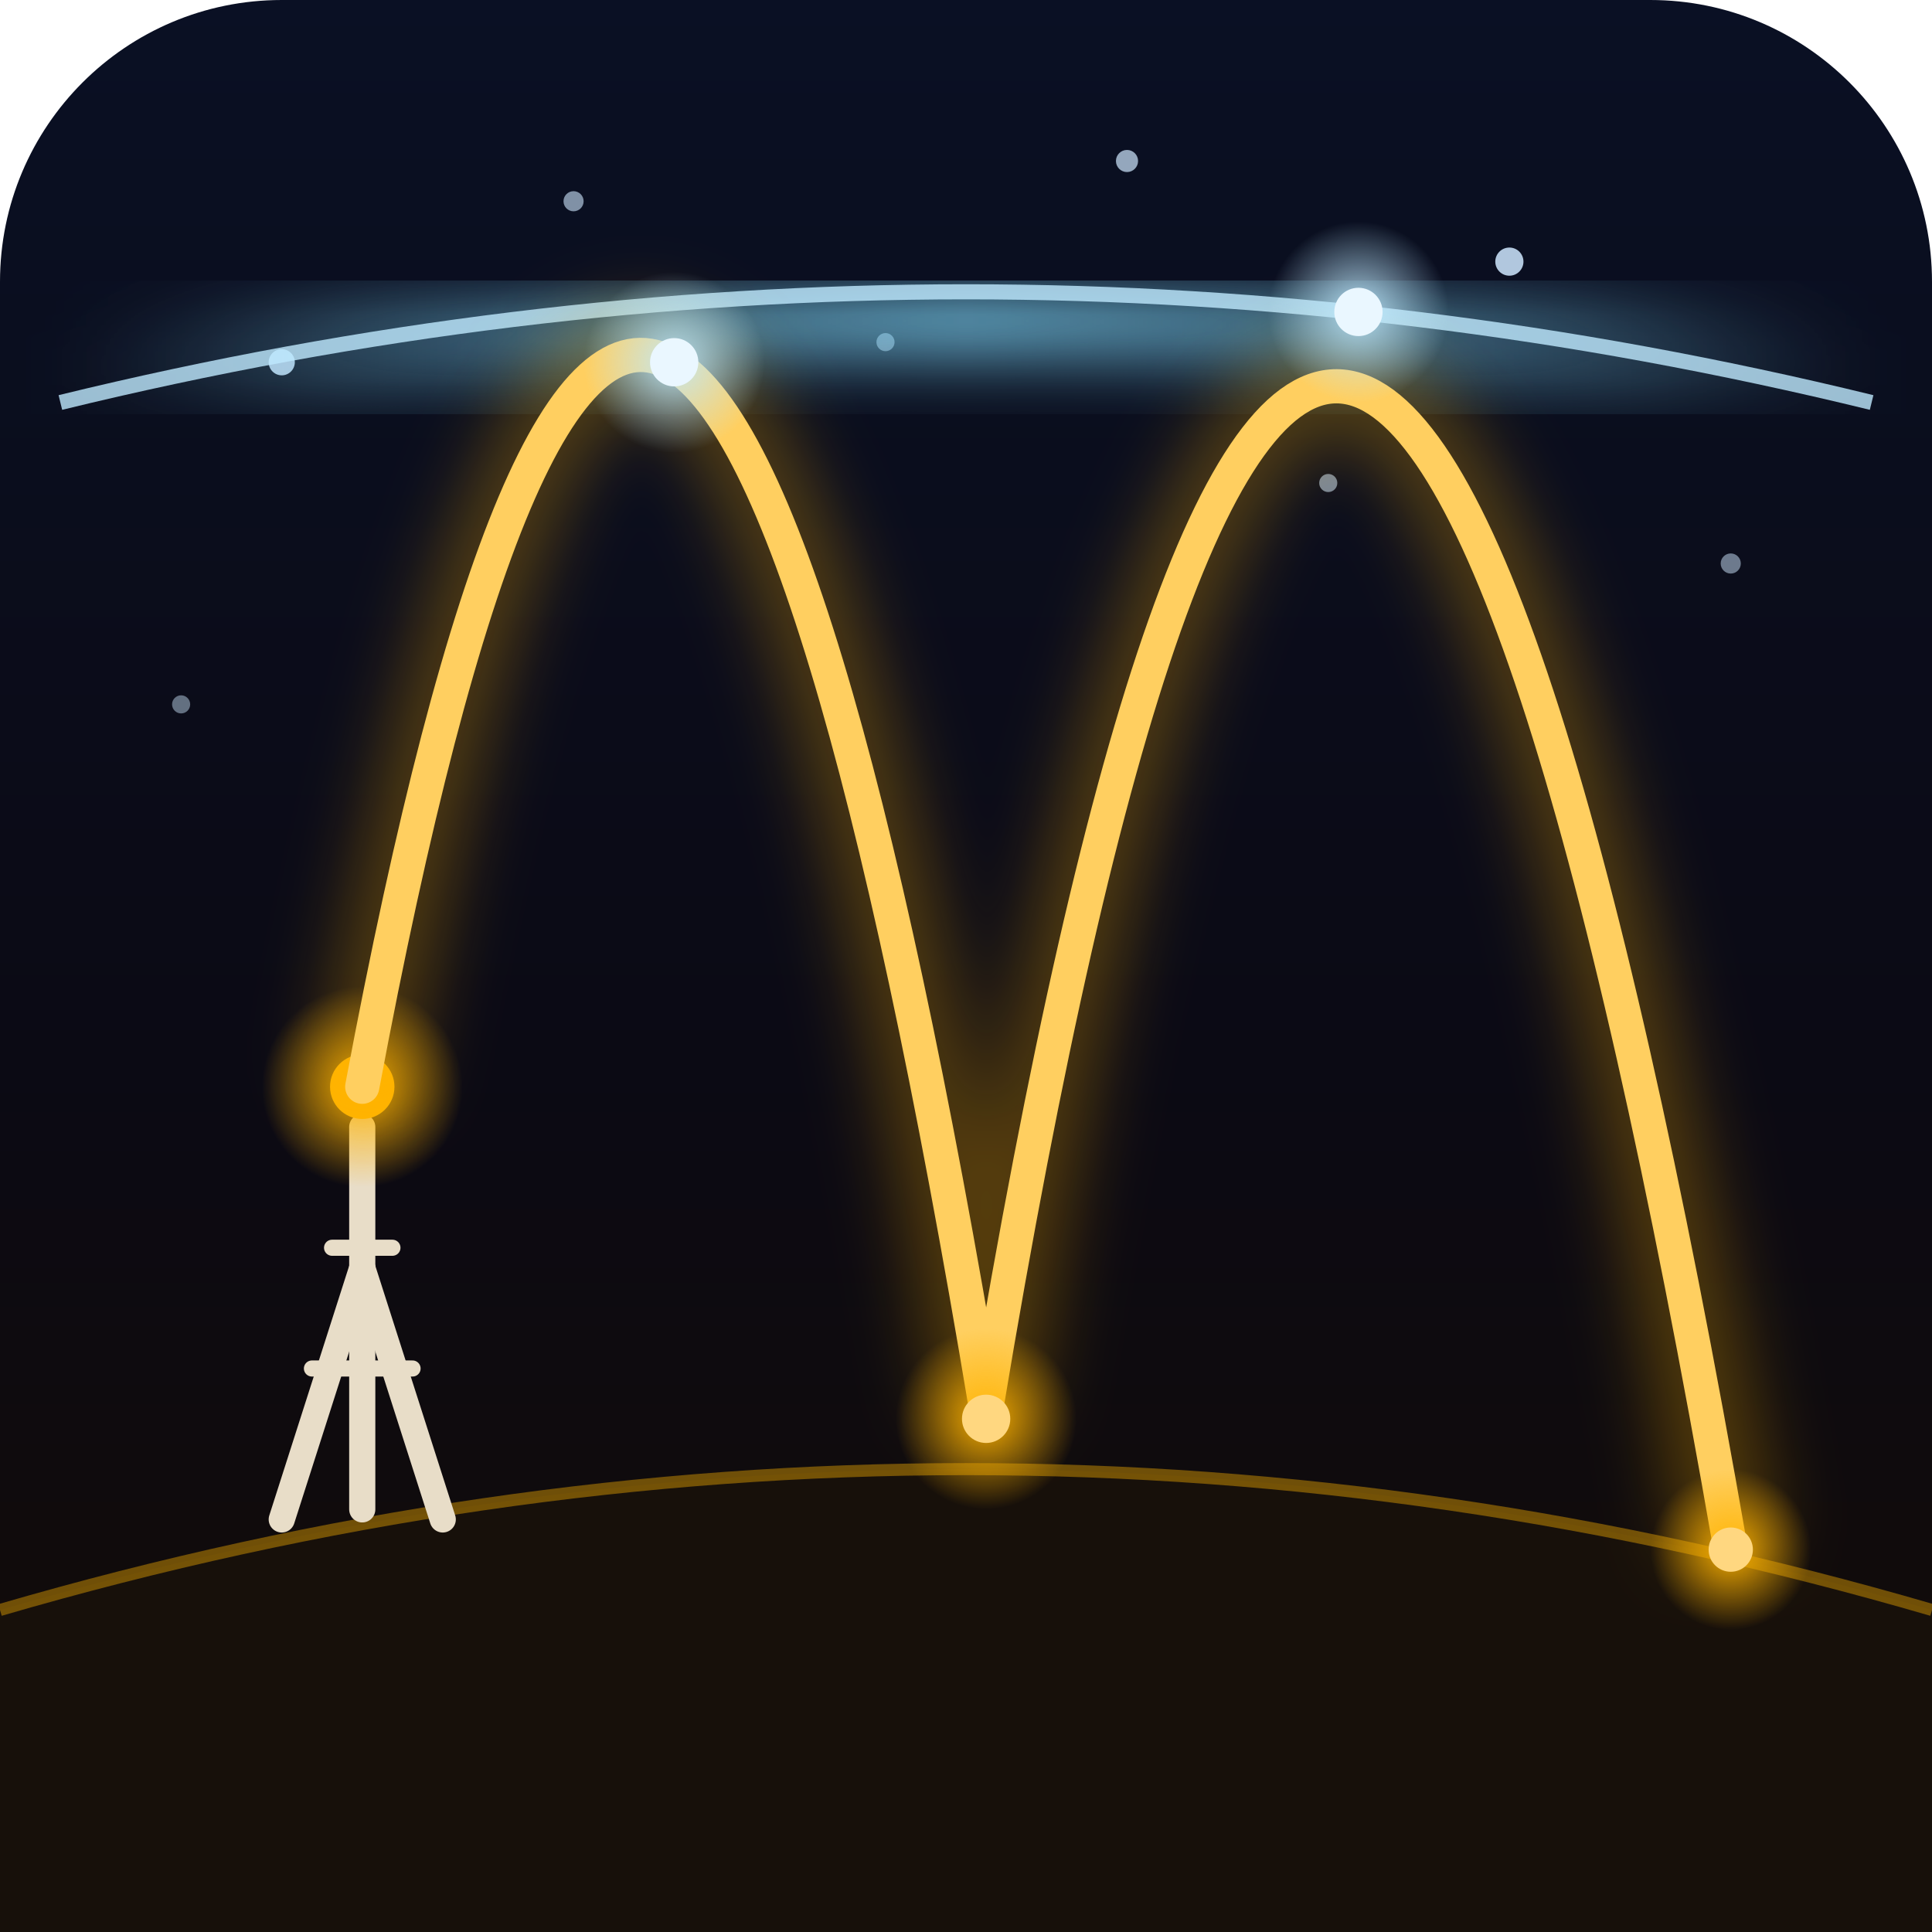
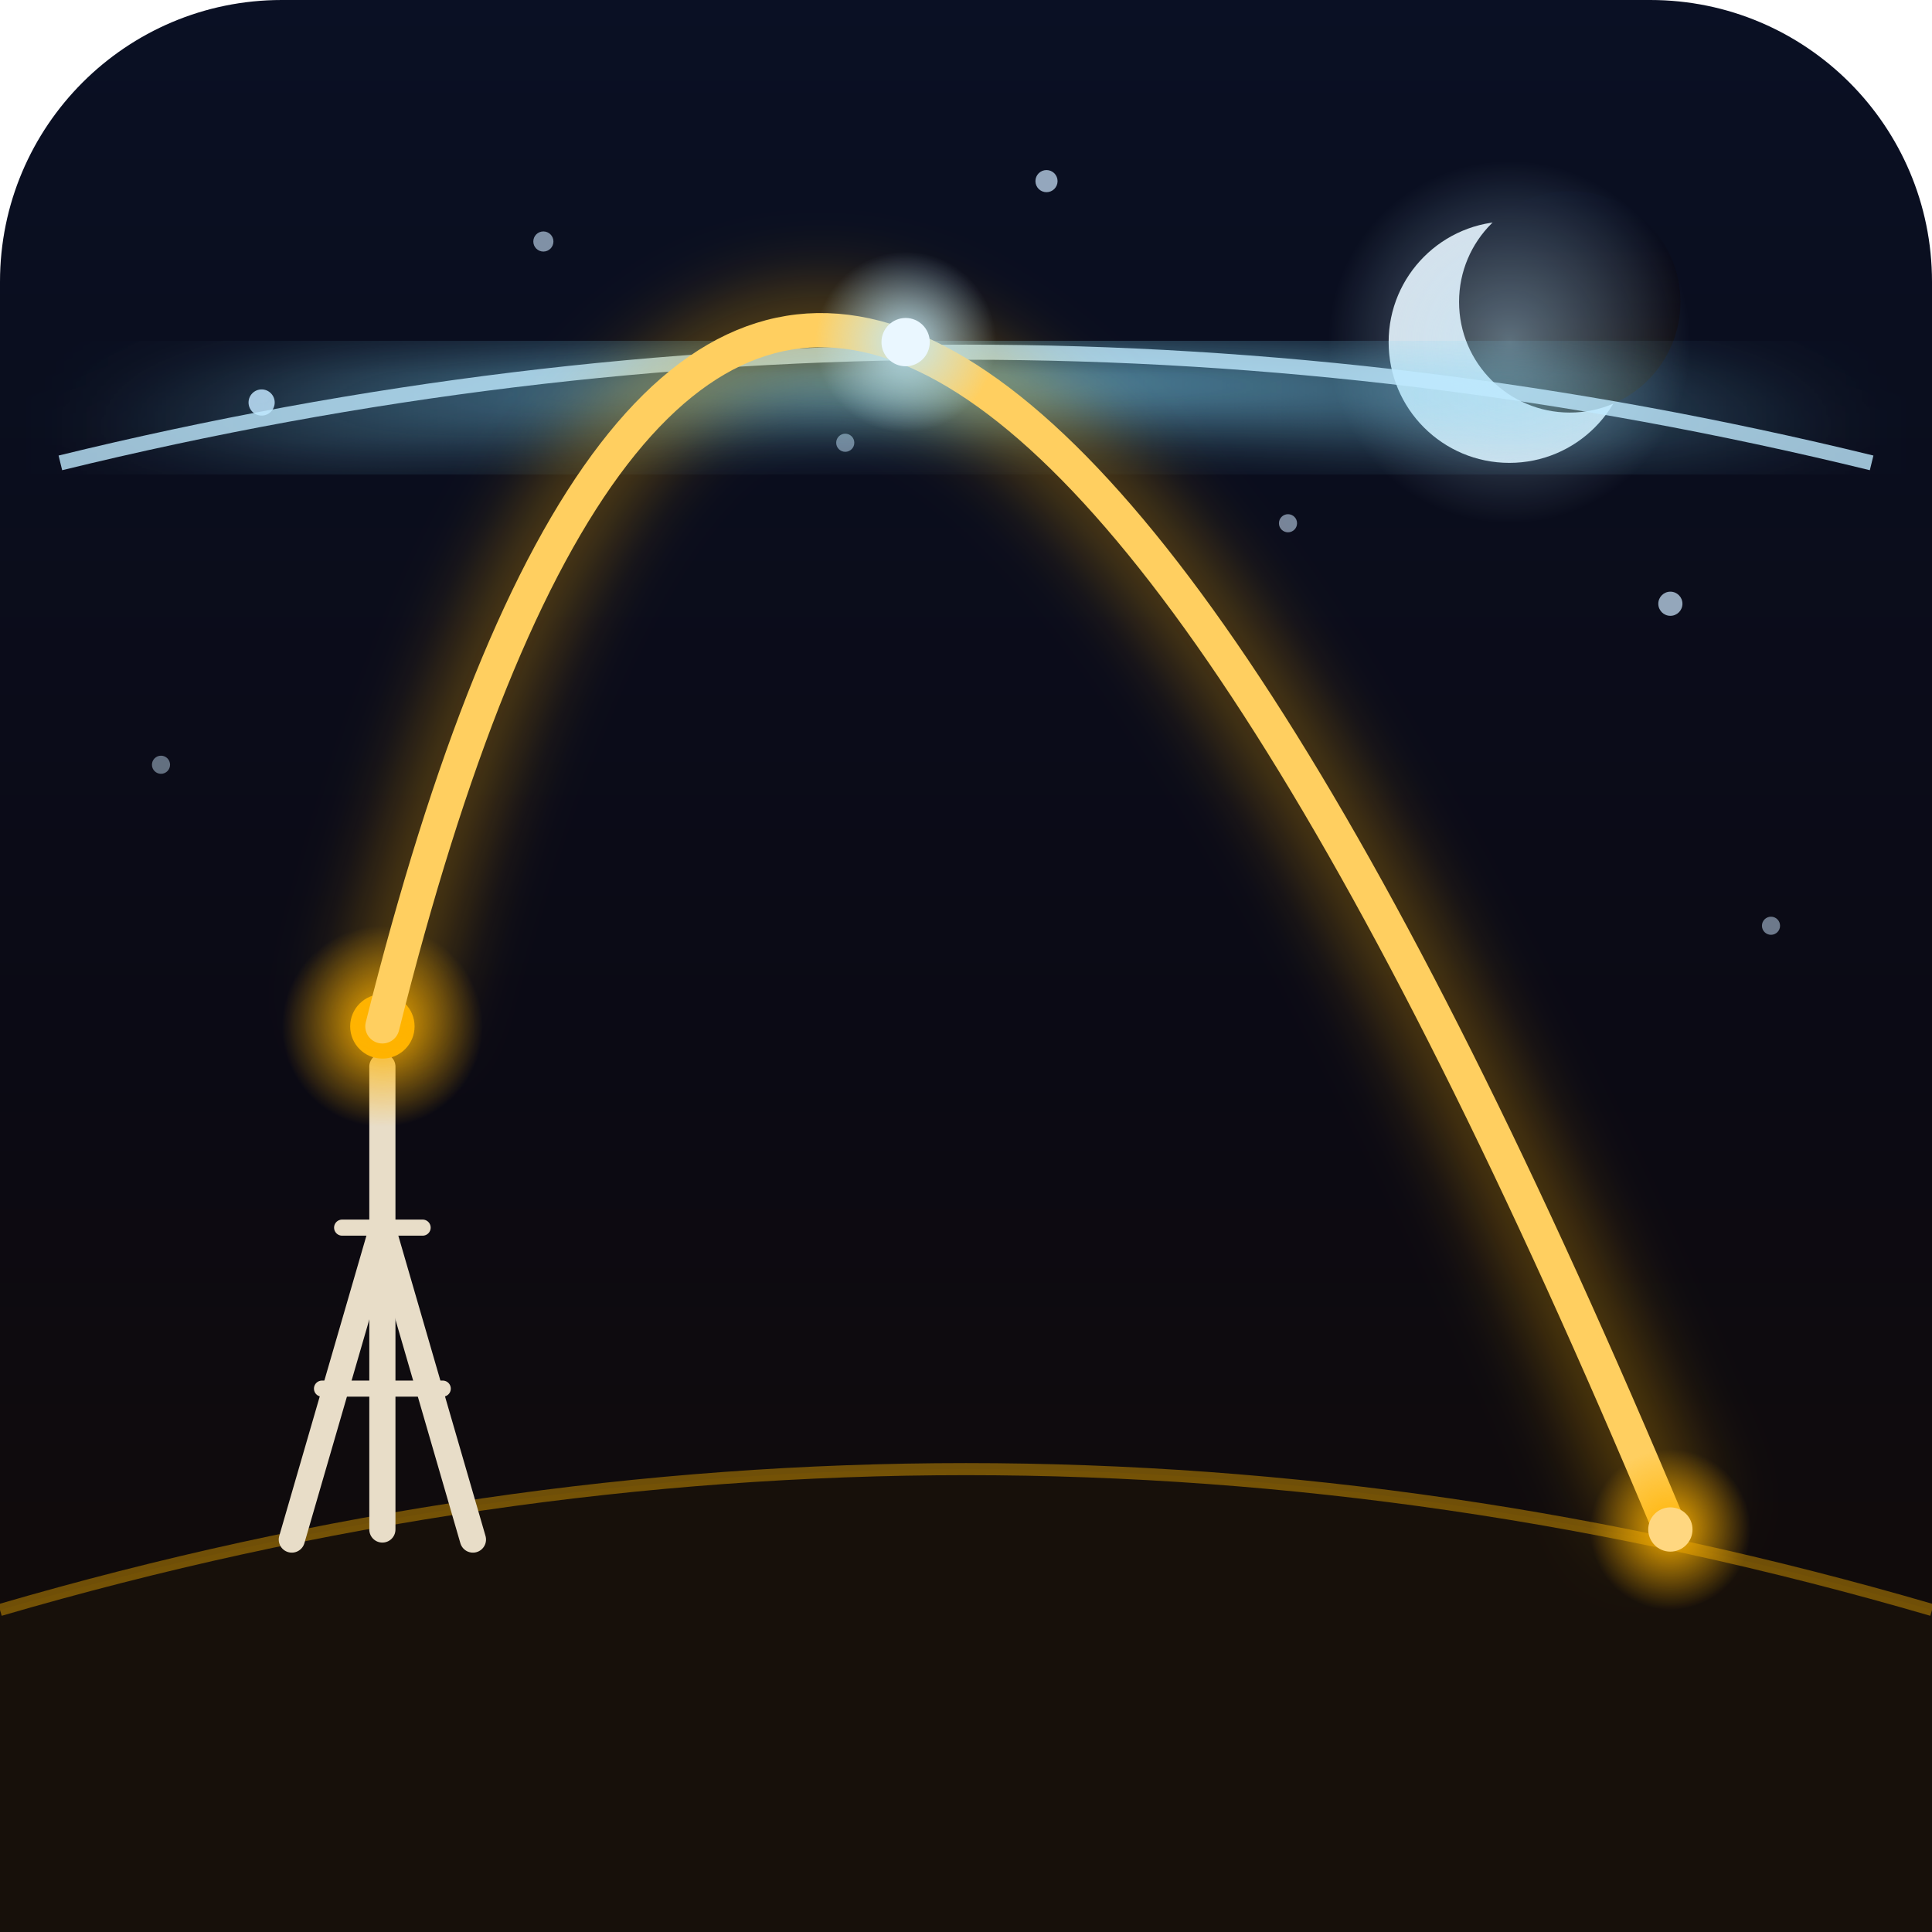
<svg xmlns="http://www.w3.org/2000/svg" viewBox="0 0 192 192">
  <defs>
    <linearGradient id="sky" x1="0" y1="0" x2="0" y2="1">
      <stop offset="0" stop-color="#0a1024" />
      <stop offset=".55" stop-color="#0b0a14" />
      <stop offset="1" stop-color="#140c05" />
    </linearGradient>
    <linearGradient id="iono" x1="0" y1="0" x2="1" y2="0">
      <stop offset="0" stop-color="#7dd5f5" stop-opacity="0" />
      <stop offset=".5" stop-color="#7dd5f5" stop-opacity=".9" />
      <stop offset="1" stop-color="#7dd5f5" stop-opacity="0" />
    </linearGradient>
    <radialGradient id="glowA" cx=".5" cy=".5" r=".5">
      <stop offset="0" stop-color="#ffb300" stop-opacity=".95" />
      <stop offset="1" stop-color="#ffb300" stop-opacity="0" />
    </radialGradient>
    <radialGradient id="glowB" cx=".5" cy=".5" r=".5">
      <stop offset="0" stop-color="#bfeaff" stop-opacity=".9" />
      <stop offset="1" stop-color="#bfeaff" stop-opacity="0" />
    </radialGradient>
    <filter id="soft">
      <feGaussianBlur stdDeviation="3.5" />
    </filter>
  </defs>
  <rect width="192" height="192" rx="28" fill="url(#sky)" />
  <g fill="#cfe8ff">
-     <circle cx="28" cy="36" r="1.3" opacity=".85" />
-     <circle cx="57" cy="20" r="1" opacity=".6" />
-     <circle cx="112" cy="16" r="1.1" opacity=".7" />
-     <circle cx="150" cy="26" r="1.4" opacity=".85" />
-     <circle cx="172" cy="56" r="1" opacity=".5" />
-     <circle cx="88" cy="34" r=".9" opacity=".5" />
-     <circle cx="132" cy="48" r=".9" opacity=".55" />
-     <circle cx="18" cy="70" r=".9" opacity=".45" />
+     <circle cx="26" cy="40" r="1.3" opacity=".85" />
+     <circle cx="54" cy="24" r="1" opacity=".6" />
+     <circle cx="104" cy="18" r="1.1" opacity=".7" />
+     <circle cx="166" cy="60" r="1.2" opacity=".7" />
+     <circle cx="84" cy="44" r=".9" opacity=".5" />
+     <circle cx="128" cy="52" r=".9" opacity=".55" />
+     <circle cx="16" cy="76" r=".9" opacity=".45" />
+     <circle cx="176" cy="92" r=".9" opacity=".5" />
  </g>
-   <path d="M6,40 Q96,18 186,40" stroke="url(#iono)" stroke-width="12" fill="none" filter="url(#soft)" />
-   <path d="M6,40 Q96,18 186,40" stroke="#bfeaff" stroke-width="1.5" fill="none" opacity=".8" />
+   <g>
+     <circle cx="150" cy="34" r="12" fill="#e8f2fa" opacity=".92" />
+     <circle cx="156" cy="30" r="11" fill="url(#sky)" />
+     <circle cx="150" cy="34" r="18" fill="url(#glowB)" opacity=".5" />
+   </g>
+   <path d="M6,46 Q96,24 186,46" stroke="url(#iono)" stroke-width="12" fill="none" filter="url(#soft)" />
+   <path d="M6,46 Q96,24 186,46" stroke="#bfeaff" stroke-width="1.5" fill="none" opacity=".8" />
  <path d="M0,160 Q96,132 192,160 L192,192 L0,192 Z" fill="#17100a" />
  <path d="M0,160 Q96,132 192,160" stroke="#ffb300" stroke-width="1.2" fill="none" opacity=".4" />
  <g stroke="#e8ddc8" stroke-width="2.6" stroke-linecap="round">
-     <line x1="36" y1="150" x2="36" y2="112" />
-     <line x1="28" y1="151" x2="36" y2="126" />
-     <line x1="44" y1="151" x2="36" y2="126" />
-     <line x1="31" y1="136" x2="41" y2="136" stroke-width="1.6" />
-     <line x1="33" y1="124" x2="39" y2="124" stroke-width="1.6" />
+     <line x1="38" y1="152" x2="38" y2="106" />
+     <line x1="29" y1="153" x2="38" y2="122" />
+     <line x1="47" y1="153" x2="38" y2="122" />
+     <line x1="32" y1="138" x2="44" y2="138" stroke-width="1.6" />
+     <line x1="34" y1="122" x2="42" y2="122" stroke-width="1.6" />
  </g>
-   <circle cx="36" cy="108" r="10" fill="url(#glowA)" />
-   <circle cx="36" cy="108" r="3.2" fill="#ffb300" />
-   <path d="M36,108 Q66,-52 98,140 Q133,-70 172,154" stroke="#ffb300" stroke-width="9" fill="none" opacity=".3" filter="url(#soft)" />
-   <path d="M36,108 Q66,-52 98,140 Q133,-70 172,154" stroke="#ffcf60" stroke-width="3.4" fill="none" stroke-linecap="round" />
-   <circle cx="67" cy="36" r="9" fill="url(#glowB)" />
-   <circle cx="67" cy="36" r="2.4" fill="#eaf7ff" />
-   <circle cx="135" cy="31" r="9" fill="url(#glowB)" />
-   <circle cx="135" cy="31" r="2.4" fill="#eaf7ff" />
-   <circle cx="98" cy="141" r="9" fill="url(#glowA)" />
-   <circle cx="98" cy="141" r="2.4" fill="#ffd780" />
-   <circle cx="172" cy="154" r="8" fill="url(#glowA)" />
-   <circle cx="172" cy="154" r="2.2" fill="#ffd780" />
+   <circle cx="38" cy="102" r="10" fill="url(#glowA)" />
+   <circle cx="38" cy="102" r="3.2" fill="#ffb300" />
+   <path d="M38,102 Q78,-58 166,152" stroke="#ffb300" stroke-width="9" fill="none" opacity=".3" filter="url(#soft)" />
+   <path d="M38,102 Q78,-58 166,152" stroke="#ffcf60" stroke-width="3.4" fill="none" stroke-linecap="round" />
+   <circle cx="90" cy="34" r="9" fill="url(#glowB)" />
+   <circle cx="90" cy="34" r="2.4" fill="#eaf7ff" />
+   <circle cx="166" cy="152" r="8" fill="url(#glowA)" />
+   <circle cx="166" cy="152" r="2.2" fill="#ffd780" />
</svg>
